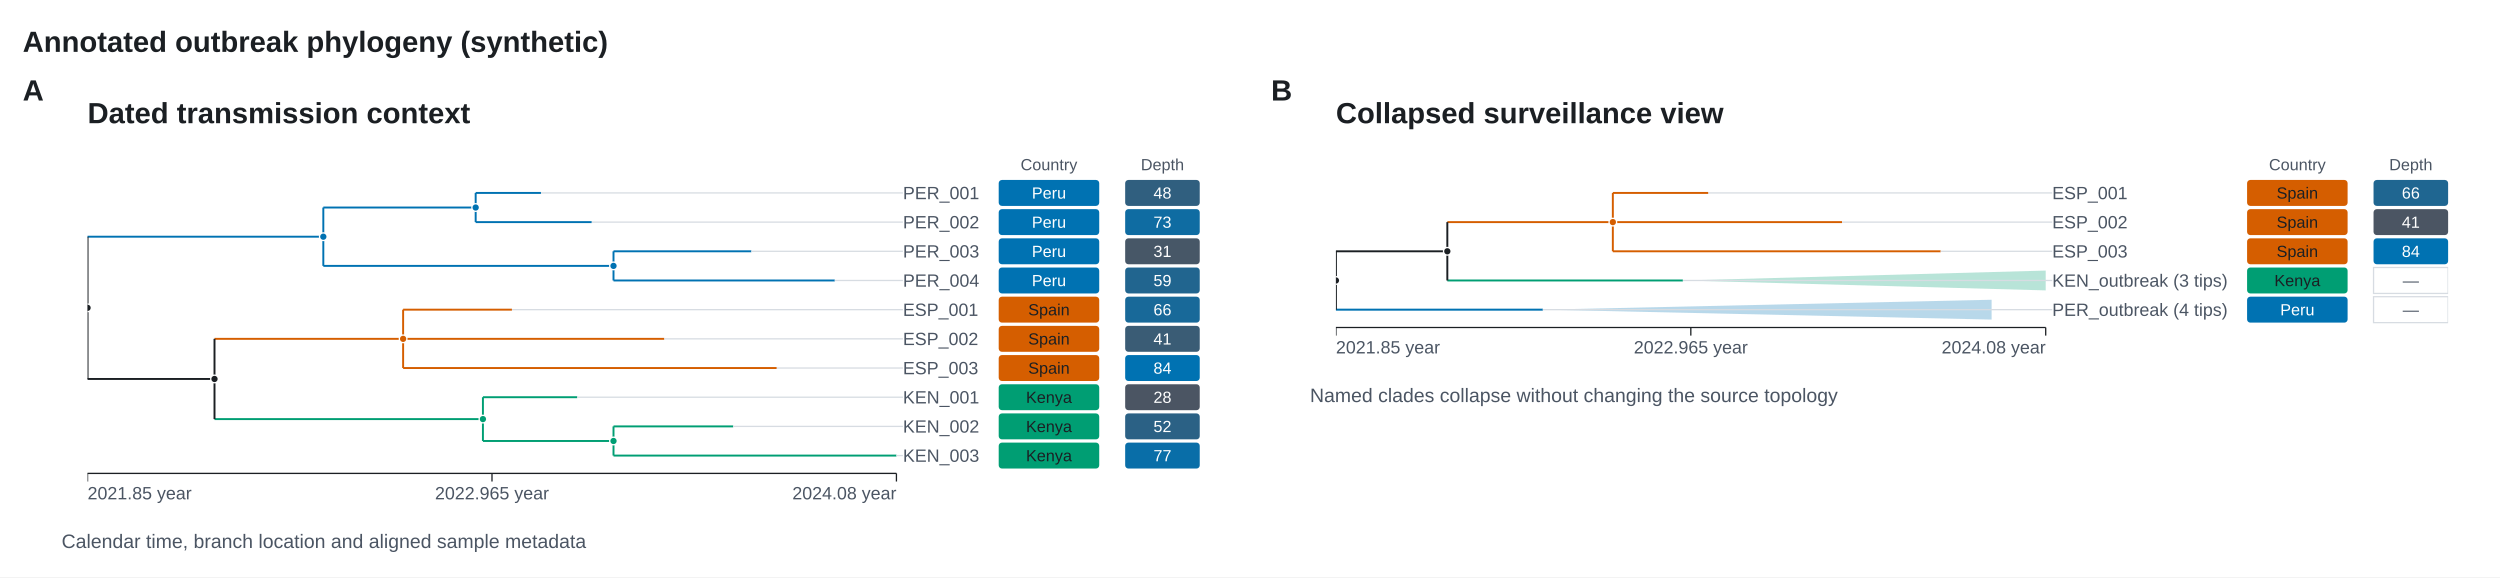
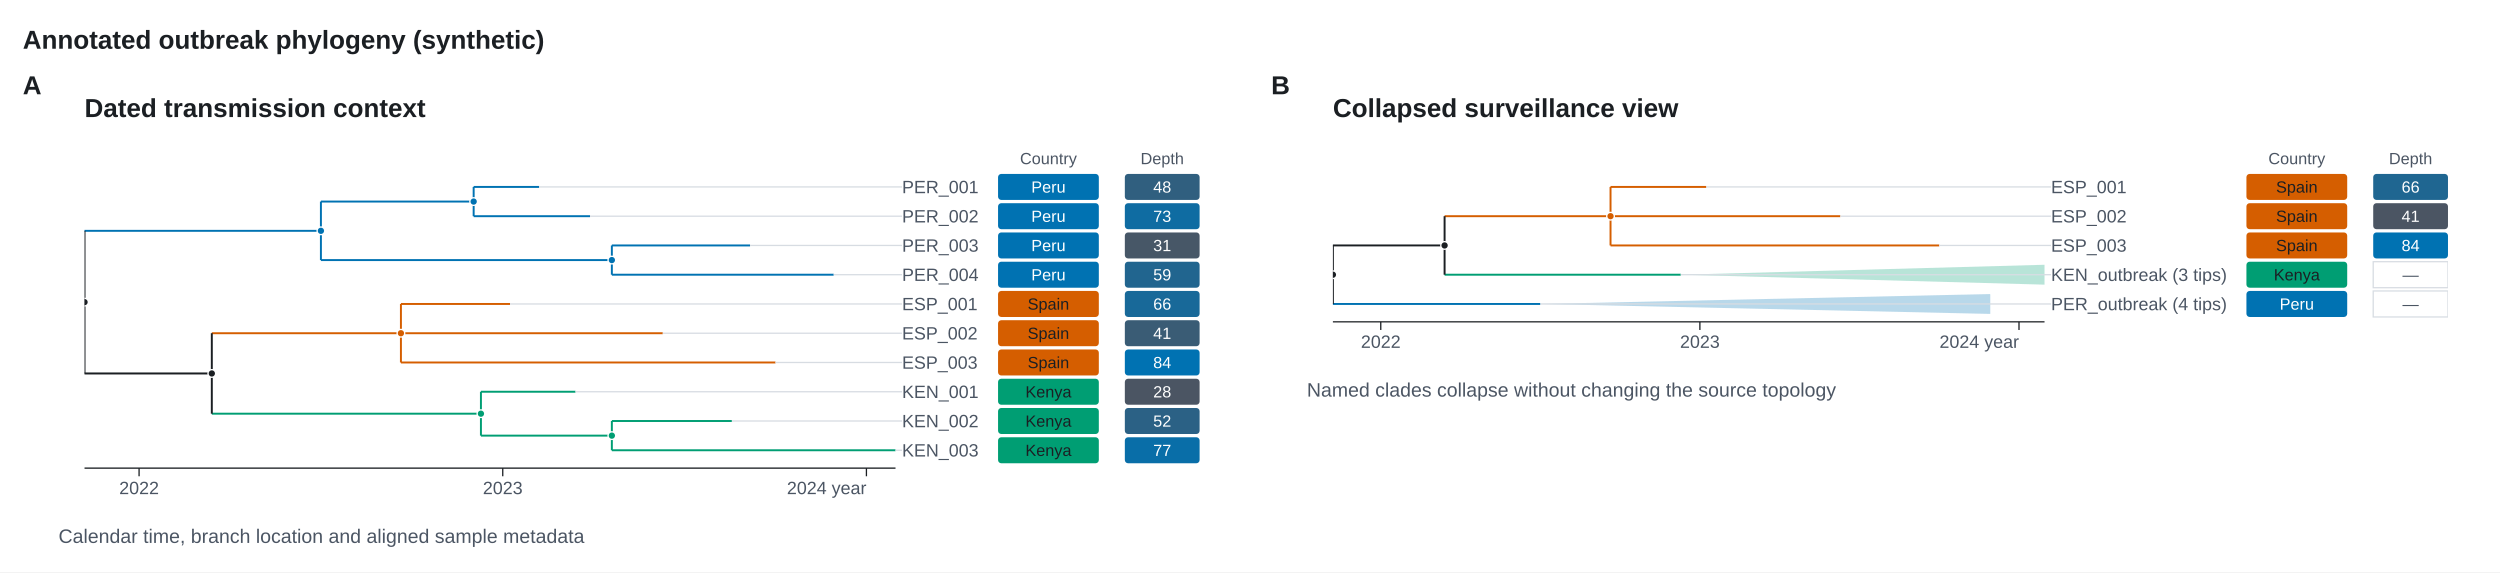
- <svg xmlns="http://www.w3.org/2000/svg" width="1542" height="356" viewBox="0 0 1542 356" font-family="Liberation Sans, Arial, Helvetica, sans-serif" role="img" aria-labelledby="karyon-title karyon-desc">
-   <rect x="0" y="0" width="1542" height="356" fill="#ffffff" />
-   <g transform="translate(38 44) scale(1)">
-     <svg width="720" height="282" viewBox="0 0 720 282" font-family="Liberation Sans, Arial, Helvetica, sans-serif">
+ <svg xmlns="http://www.w3.org/2000/svg" width="1538" height="352" viewBox="0 0 1538 352" font-family="Liberation Sans, Arial, Helvetica, sans-serif" role="img" aria-labelledby="karyon-title karyon-desc">
+   <rect x="0" y="0" width="1538" height="352" fill="#ffffff" />
+   <g transform="translate(36 42) scale(1)">
+     <svg width="720" height="280" viewBox="0 0 720 280" font-family="Liberation Sans, Arial, Helvetica, sans-serif">
      <defs>
        <clipPath id="p0-karyon-clip-0">
-           <rect x="16" y="44" width="686" height="224" />
+           <rect x="16" y="42" width="686" height="224" />
        </clipPath>
      </defs>
-       <rect x="0" y="0" width="720" height="282" fill="#ffffff" />
-       <text x="16" y="32" fill="#1b1f23" font-size="18" text-anchor="start" font-weight="bold">Dated transmission context</text>
+       <rect x="0" y="0" width="720" height="280" fill="#ffffff" />
+       <text x="16" y="30" fill="#1b1f23" font-size="16" text-anchor="start" font-weight="bold">Dated transmission context</text>
      <g clip-path="url(#p0-karyon-clip-0)">
        <g>
-           <line x1="16" y1="102" x2="161.425" y2="102" stroke="#0072b2" stroke-width="1.2" />
-         </g>
-         <g>
-           <line x1="161.425" y1="84" x2="255.392" y2="84" stroke="#0072b2" stroke-width="1.2" />
-         </g>
-         <g>
-           <line x1="255.392" y1="75" x2="295.664" y2="75" stroke="#0072b2" stroke-width="1.2" />
-         </g>
-         <g>
-           <line x1="255.392" y1="93" x2="326.986" y2="93" stroke="#0072b2" stroke-width="1.2" />
-         </g>
-         <g>
-           <line x1="161.425" y1="120" x2="340.41" y2="120" stroke="#0072b2" stroke-width="1.2" />
-         </g>
-         <g>
-           <line x1="340.41" y1="111" x2="425.428" y2="111" stroke="#0072b2" stroke-width="1.2" />
-         </g>
-         <g>
-           <line x1="340.41" y1="129" x2="476.886" y2="129" stroke="#0072b2" stroke-width="1.2" />
-         </g>
-         <line x1="16" y1="189.75" x2="94.306" y2="189.75" stroke="#1b1f23" stroke-width="1.2" />
-         <g>
-           <line x1="94.306" y1="165" x2="210.646" y2="165" stroke="#d55e00" stroke-width="1.2" />
-         </g>
-         <g>
-           <line x1="210.646" y1="147" x2="277.765" y2="147" stroke="#d55e00" stroke-width="1.2" />
-         </g>
-         <g>
-           <line x1="210.646" y1="165" x2="371.732" y2="165" stroke="#d55e00" stroke-width="1.2" />
-         </g>
-         <g>
-           <line x1="210.646" y1="183" x2="441.089" y2="183" stroke="#d55e00" stroke-width="1.2" />
-         </g>
-         <g>
-           <line x1="94.306" y1="214.5" x2="259.867" y2="214.5" stroke="#009e73" stroke-width="1.2" />
-         </g>
-         <g>
-           <line x1="259.867" y1="201" x2="318.037" y2="201" stroke="#009e73" stroke-width="1.2" />
-         </g>
-         <g>
-           <line x1="259.867" y1="228" x2="340.41" y2="228" stroke="#009e73" stroke-width="1.2" />
-         </g>
-         <g>
-           <line x1="340.41" y1="219" x2="414.241" y2="219" stroke="#009e73" stroke-width="1.2" />
-         </g>
-         <g>
-           <line x1="340.41" y1="237" x2="514.92" y2="237" stroke="#009e73" stroke-width="1.2" />
-         </g>
-         <line x1="16" y1="102" x2="16" y2="189.75" stroke="#1b1f23" stroke-width="1.2" />
-         <circle cx="16" cy="145.875" r="2.75" fill="#ffffff" />
-         <circle cx="16" cy="145.875" r="1.95" fill="#1b1f23" />
-         <g>
-           <line x1="161.425" y1="84" x2="161.425" y2="120" stroke="#0072b2" stroke-width="1.2" />
-         </g>
-         <circle cx="161.425" cy="102" r="2.75" fill="#ffffff" />
-         <circle cx="161.425" cy="102" r="1.95" fill="#0072b2" />
-         <g>
-           <line x1="255.392" y1="75" x2="255.392" y2="93" stroke="#0072b2" stroke-width="1.2" />
-         </g>
-         <circle cx="255.392" cy="84" r="2.75" fill="#ffffff" />
-         <circle cx="255.392" cy="84" r="1.95" fill="#0072b2" />
-         <g>
-           <line x1="340.41" y1="111" x2="340.41" y2="129" stroke="#0072b2" stroke-width="1.2" />
-         </g>
-         <circle cx="340.41" cy="120" r="2.75" fill="#ffffff" />
-         <circle cx="340.41" cy="120" r="1.95" fill="#0072b2" />
-         <line x1="94.306" y1="165" x2="94.306" y2="214.5" stroke="#1b1f23" stroke-width="1.2" />
-         <circle cx="94.306" cy="189.75" r="2.75" fill="#ffffff" />
-         <circle cx="94.306" cy="189.75" r="1.95" fill="#1b1f23" />
-         <g>
-           <line x1="210.646" y1="147" x2="210.646" y2="183" stroke="#d55e00" stroke-width="1.2" />
-         </g>
-         <circle cx="210.646" cy="165" r="2.75" fill="#ffffff" />
-         <circle cx="210.646" cy="165" r="1.95" fill="#d55e00" />
-         <g>
-           <line x1="259.867" y1="201" x2="259.867" y2="228" stroke="#009e73" stroke-width="1.2" />
-         </g>
-         <circle cx="259.867" cy="214.5" r="2.75" fill="#ffffff" />
-         <circle cx="259.867" cy="214.5" r="1.95" fill="#009e73" />
-         <g>
-           <line x1="340.41" y1="219" x2="340.41" y2="237" stroke="#009e73" stroke-width="1.2" />
-         </g>
-         <circle cx="340.41" cy="228" r="2.75" fill="#ffffff" />
-         <circle cx="340.41" cy="228" r="1.95" fill="#009e73" />
-         <line x1="295.664" y1="75" x2="518.92" y2="75" stroke="#d7dce2" stroke-width="0.8" />
-         <text x="518.92" y="78.85" fill="#4b5563" font-size="11" text-anchor="start">PER_001</text>
-         <line x1="326.986" y1="93" x2="518.92" y2="93" stroke="#d7dce2" stroke-width="0.8" />
-         <text x="518.92" y="96.85" fill="#4b5563" font-size="11" text-anchor="start">PER_002</text>
-         <line x1="425.428" y1="111" x2="518.92" y2="111" stroke="#d7dce2" stroke-width="0.8" />
-         <text x="518.92" y="114.85" fill="#4b5563" font-size="11" text-anchor="start">PER_003</text>
-         <line x1="476.886" y1="129" x2="518.92" y2="129" stroke="#d7dce2" stroke-width="0.8" />
-         <text x="518.92" y="132.85" fill="#4b5563" font-size="11" text-anchor="start">PER_004</text>
-         <line x1="277.765" y1="147" x2="518.92" y2="147" stroke="#d7dce2" stroke-width="0.8" />
-         <text x="518.92" y="150.85" fill="#4b5563" font-size="11" text-anchor="start">ESP_001</text>
-         <line x1="371.732" y1="165" x2="518.92" y2="165" stroke="#d7dce2" stroke-width="0.8" />
-         <text x="518.92" y="168.85" fill="#4b5563" font-size="11" text-anchor="start">ESP_002</text>
-         <line x1="441.089" y1="183" x2="518.92" y2="183" stroke="#d7dce2" stroke-width="0.8" />
-         <text x="518.92" y="186.85" fill="#4b5563" font-size="11" text-anchor="start">ESP_003</text>
-         <line x1="318.037" y1="201" x2="518.92" y2="201" stroke="#d7dce2" stroke-width="0.8" />
-         <text x="518.92" y="204.85" fill="#4b5563" font-size="11" text-anchor="start">KEN_001</text>
-         <line x1="414.241" y1="219" x2="518.92" y2="219" stroke="#d7dce2" stroke-width="0.8" />
-         <text x="518.92" y="222.85" fill="#4b5563" font-size="11" text-anchor="start">KEN_002</text>
-         <line x1="514.92" y1="237" x2="518.92" y2="237" stroke="#d7dce2" stroke-width="0.8" />
-         <text x="518.92" y="240.85" fill="#4b5563" font-size="11" text-anchor="start">KEN_003</text>
-         <text x="609" y="61" fill="#4b5563" font-size="10" text-anchor="middle">Country</text>
-         <g>
-           <rect x="578" y="67" width="62" height="16" rx="2" fill="#0072b2" />
-           <text x="609" y="78.5" fill="#ffffff" font-size="10" text-anchor="middle">Peru</text>
-         </g>
-         <g>
-           <rect x="578" y="85" width="62" height="16" rx="2" fill="#0072b2" />
-           <text x="609" y="96.5" fill="#ffffff" font-size="10" text-anchor="middle">Peru</text>
-         </g>
-         <g>
-           <rect x="578" y="103" width="62" height="16" rx="2" fill="#0072b2" />
-           <text x="609" y="114.5" fill="#ffffff" font-size="10" text-anchor="middle">Peru</text>
-         </g>
-         <g>
-           <rect x="578" y="121" width="62" height="16" rx="2" fill="#0072b2" />
-           <text x="609" y="132.5" fill="#ffffff" font-size="10" text-anchor="middle">Peru</text>
-         </g>
-         <g>
-           <rect x="578" y="139" width="62" height="16" rx="2" fill="#d55e00" />
-           <text x="609" y="150.5" fill="#1b1f23" font-size="10" text-anchor="middle">Spain</text>
-         </g>
-         <g>
-           <rect x="578" y="157" width="62" height="16" rx="2" fill="#d55e00" />
-           <text x="609" y="168.5" fill="#1b1f23" font-size="10" text-anchor="middle">Spain</text>
-         </g>
-         <g>
-           <rect x="578" y="175" width="62" height="16" rx="2" fill="#d55e00" />
-           <text x="609" y="186.5" fill="#1b1f23" font-size="10" text-anchor="middle">Spain</text>
-         </g>
-         <g>
-           <rect x="578" y="193" width="62" height="16" rx="2" fill="#009e73" />
-           <text x="609" y="204.5" fill="#1b1f23" font-size="10" text-anchor="middle">Kenya</text>
-         </g>
-         <g>
-           <rect x="578" y="211" width="62" height="16" rx="2" fill="#009e73" />
-           <text x="609" y="222.5" fill="#1b1f23" font-size="10" text-anchor="middle">Kenya</text>
-         </g>
-         <g>
-           <rect x="578" y="229" width="62" height="16" rx="2" fill="#009e73" />
-           <text x="609" y="240.5" fill="#1b1f23" font-size="10" text-anchor="middle">Kenya</text>
-         </g>
-         <text x="679" y="61" fill="#4b5563" font-size="10" text-anchor="middle">Depth</text>
-         <g>
-           <rect x="656" y="67" width="46" height="16" rx="2" fill="#305f7f" />
-           <text x="679" y="78.5" fill="#ffffff" font-size="10" text-anchor="middle">48</text>
-         </g>
-         <g>
-           <rect x="656" y="85" width="46" height="16" rx="2" fill="#0f6ca2" />
-           <text x="679" y="96.5" fill="#ffffff" font-size="10" text-anchor="middle">73</text>
-         </g>
-         <g>
-           <rect x="656" y="103" width="46" height="16" rx="2" fill="#475767" />
-           <text x="679" y="114.5" fill="#ffffff" font-size="10" text-anchor="middle">31</text>
-         </g>
-         <g>
-           <rect x="656" y="121" width="46" height="16" rx="2" fill="#21658f" />
-           <text x="679" y="132.5" fill="#ffffff" font-size="10" text-anchor="middle">59</text>
-         </g>
-         <g>
-           <rect x="656" y="139" width="46" height="16" rx="2" fill="#186999" />
-           <text x="679" y="150.5" fill="#ffffff" font-size="10" text-anchor="middle">66</text>
-         </g>
-         <g>
-           <rect x="656" y="157" width="46" height="16" rx="2" fill="#3a5c75" />
-           <text x="679" y="168.5" fill="#ffffff" font-size="10" text-anchor="middle">41</text>
-         </g>
-         <g>
-           <rect x="656" y="175" width="46" height="16" rx="2" fill="#0072b2" />
-           <text x="679" y="186.5" fill="#ffffff" font-size="10" text-anchor="middle">84</text>
-         </g>
-         <g>
-           <rect x="656" y="193" width="46" height="16" rx="2" fill="#4b5563" />
-           <text x="679" y="204.5" fill="#ffffff" font-size="10" text-anchor="middle">28</text>
-         </g>
-         <g>
-           <rect x="656" y="211" width="46" height="16" rx="2" fill="#2b6185" />
-           <text x="679" y="222.5" fill="#ffffff" font-size="10" text-anchor="middle">52</text>
-         </g>
-         <g>
-           <rect x="656" y="229" width="46" height="16" rx="2" fill="#096ea8" />
-           <text x="679" y="240.5" fill="#ffffff" font-size="10" text-anchor="middle">77</text>
-         </g>
-         <line x1="16" y1="248" x2="514.92" y2="248" stroke="#1b1f23" stroke-width="0.8" />
-         <line x1="16" y1="248" x2="16" y2="253" stroke="#1b1f23" stroke-width="0.8" />
-         <text x="16" y="264" fill="#4b5563" font-size="11" text-anchor="start">2021.85 year</text>
-         <line x1="265.46" y1="248" x2="265.46" y2="253" stroke="#1b1f23" stroke-width="0.8" />
-         <text x="265.46" y="264" fill="#4b5563" font-size="11" text-anchor="middle">2022.965 year</text>
-         <line x1="514.92" y1="248" x2="514.92" y2="253" stroke="#1b1f23" stroke-width="0.8" />
-         <text x="514.92" y="264" fill="#4b5563" font-size="11" text-anchor="end">2024.08 year</text>
+           <line x1="16" y1="100" x2="161.425" y2="100" stroke="#0072b2" stroke-width="1.2" />
+         </g>
+         <g>
+           <line x1="161.425" y1="82" x2="255.392" y2="82" stroke="#0072b2" stroke-width="1.2" />
+         </g>
+         <g>
+           <line x1="255.392" y1="73" x2="295.664" y2="73" stroke="#0072b2" stroke-width="1.2" />
+         </g>
+         <g>
+           <line x1="255.392" y1="91" x2="326.986" y2="91" stroke="#0072b2" stroke-width="1.2" />
+         </g>
+         <g>
+           <line x1="161.425" y1="118" x2="340.41" y2="118" stroke="#0072b2" stroke-width="1.2" />
+         </g>
+         <g>
+           <line x1="340.41" y1="109" x2="425.428" y2="109" stroke="#0072b2" stroke-width="1.2" />
+         </g>
+         <g>
+           <line x1="340.41" y1="127" x2="476.886" y2="127" stroke="#0072b2" stroke-width="1.2" />
+         </g>
+         <line x1="16" y1="187.75" x2="94.306" y2="187.75" stroke="#1b1f23" stroke-width="1.2" />
+         <g>
+           <line x1="94.306" y1="163" x2="210.646" y2="163" stroke="#d55e00" stroke-width="1.2" />
+         </g>
+         <g>
+           <line x1="210.646" y1="145" x2="277.765" y2="145" stroke="#d55e00" stroke-width="1.2" />
+         </g>
+         <g>
+           <line x1="210.646" y1="163" x2="371.732" y2="163" stroke="#d55e00" stroke-width="1.2" />
+         </g>
+         <g>
+           <line x1="210.646" y1="181" x2="441.089" y2="181" stroke="#d55e00" stroke-width="1.2" />
+         </g>
+         <g>
+           <line x1="94.306" y1="212.5" x2="259.867" y2="212.5" stroke="#009e73" stroke-width="1.2" />
+         </g>
+         <g>
+           <line x1="259.867" y1="199" x2="318.037" y2="199" stroke="#009e73" stroke-width="1.2" />
+         </g>
+         <g>
+           <line x1="259.867" y1="226" x2="340.41" y2="226" stroke="#009e73" stroke-width="1.2" />
+         </g>
+         <g>
+           <line x1="340.41" y1="217" x2="414.241" y2="217" stroke="#009e73" stroke-width="1.2" />
+         </g>
+         <g>
+           <line x1="340.41" y1="235" x2="514.92" y2="235" stroke="#009e73" stroke-width="1.2" />
+         </g>
+         <line x1="16" y1="100" x2="16" y2="187.75" stroke="#1b1f23" stroke-width="1.2" />
+         <circle cx="16" cy="143.875" r="2.75" fill="#ffffff" />
+         <circle cx="16" cy="143.875" r="1.95" fill="#1b1f23" />
+         <g>
+           <line x1="161.425" y1="82" x2="161.425" y2="118" stroke="#0072b2" stroke-width="1.2" />
+         </g>
+         <circle cx="161.425" cy="100" r="2.75" fill="#ffffff" />
+         <circle cx="161.425" cy="100" r="1.95" fill="#0072b2" />
+         <g>
+           <line x1="255.392" y1="73" x2="255.392" y2="91" stroke="#0072b2" stroke-width="1.2" />
+         </g>
+         <circle cx="255.392" cy="82" r="2.75" fill="#ffffff" />
+         <circle cx="255.392" cy="82" r="1.95" fill="#0072b2" />
+         <g>
+           <line x1="340.41" y1="109" x2="340.41" y2="127" stroke="#0072b2" stroke-width="1.2" />
+         </g>
+         <circle cx="340.41" cy="118" r="2.75" fill="#ffffff" />
+         <circle cx="340.41" cy="118" r="1.95" fill="#0072b2" />
+         <line x1="94.306" y1="163" x2="94.306" y2="212.5" stroke="#1b1f23" stroke-width="1.2" />
+         <circle cx="94.306" cy="187.75" r="2.75" fill="#ffffff" />
+         <circle cx="94.306" cy="187.75" r="1.95" fill="#1b1f23" />
+         <g>
+           <line x1="210.646" y1="145" x2="210.646" y2="181" stroke="#d55e00" stroke-width="1.2" />
+         </g>
+         <circle cx="210.646" cy="163" r="2.75" fill="#ffffff" />
+         <circle cx="210.646" cy="163" r="1.95" fill="#d55e00" />
+         <g>
+           <line x1="259.867" y1="199" x2="259.867" y2="226" stroke="#009e73" stroke-width="1.2" />
+         </g>
+         <circle cx="259.867" cy="212.5" r="2.75" fill="#ffffff" />
+         <circle cx="259.867" cy="212.5" r="1.95" fill="#009e73" />
+         <g>
+           <line x1="340.41" y1="217" x2="340.41" y2="235" stroke="#009e73" stroke-width="1.2" />
+         </g>
+         <circle cx="340.41" cy="226" r="2.75" fill="#ffffff" />
+         <circle cx="340.41" cy="226" r="1.95" fill="#009e73" />
+         <line x1="295.664" y1="73" x2="518.92" y2="73" stroke="#d7dce2" stroke-width="0.8" />
+         <text x="518.92" y="76.85" fill="#4b5563" font-size="11" text-anchor="start">PER_001</text>
+         <line x1="326.986" y1="91" x2="518.92" y2="91" stroke="#d7dce2" stroke-width="0.8" />
+         <text x="518.92" y="94.85" fill="#4b5563" font-size="11" text-anchor="start">PER_002</text>
+         <line x1="425.428" y1="109" x2="518.92" y2="109" stroke="#d7dce2" stroke-width="0.8" />
+         <text x="518.92" y="112.85" fill="#4b5563" font-size="11" text-anchor="start">PER_003</text>
+         <line x1="476.886" y1="127" x2="518.92" y2="127" stroke="#d7dce2" stroke-width="0.8" />
+         <text x="518.92" y="130.85" fill="#4b5563" font-size="11" text-anchor="start">PER_004</text>
+         <line x1="277.765" y1="145" x2="518.92" y2="145" stroke="#d7dce2" stroke-width="0.8" />
+         <text x="518.92" y="148.85" fill="#4b5563" font-size="11" text-anchor="start">ESP_001</text>
+         <line x1="371.732" y1="163" x2="518.92" y2="163" stroke="#d7dce2" stroke-width="0.8" />
+         <text x="518.92" y="166.85" fill="#4b5563" font-size="11" text-anchor="start">ESP_002</text>
+         <line x1="441.089" y1="181" x2="518.92" y2="181" stroke="#d7dce2" stroke-width="0.8" />
+         <text x="518.92" y="184.85" fill="#4b5563" font-size="11" text-anchor="start">ESP_003</text>
+         <line x1="318.037" y1="199" x2="518.92" y2="199" stroke="#d7dce2" stroke-width="0.8" />
+         <text x="518.92" y="202.85" fill="#4b5563" font-size="11" text-anchor="start">KEN_001</text>
+         <line x1="414.241" y1="217" x2="518.92" y2="217" stroke="#d7dce2" stroke-width="0.8" />
+         <text x="518.92" y="220.85" fill="#4b5563" font-size="11" text-anchor="start">KEN_002</text>
+         <line x1="514.92" y1="235" x2="518.92" y2="235" stroke="#d7dce2" stroke-width="0.8" />
+         <text x="518.92" y="238.85" fill="#4b5563" font-size="11" text-anchor="start">KEN_003</text>
+         <text x="609" y="59" fill="#4b5563" font-size="10" text-anchor="middle">Country</text>
+         <g>
+           <rect x="578" y="65" width="62" height="16" rx="2" fill="#0072b2" />
+           <text x="609" y="76.5" fill="#ffffff" font-size="10" text-anchor="middle">Peru</text>
+         </g>
+         <g>
+           <rect x="578" y="83" width="62" height="16" rx="2" fill="#0072b2" />
+           <text x="609" y="94.5" fill="#ffffff" font-size="10" text-anchor="middle">Peru</text>
+         </g>
+         <g>
+           <rect x="578" y="101" width="62" height="16" rx="2" fill="#0072b2" />
+           <text x="609" y="112.5" fill="#ffffff" font-size="10" text-anchor="middle">Peru</text>
+         </g>
+         <g>
+           <rect x="578" y="119" width="62" height="16" rx="2" fill="#0072b2" />
+           <text x="609" y="130.5" fill="#ffffff" font-size="10" text-anchor="middle">Peru</text>
+         </g>
+         <g>
+           <rect x="578" y="137" width="62" height="16" rx="2" fill="#d55e00" />
+           <text x="609" y="148.5" fill="#1b1f23" font-size="10" text-anchor="middle">Spain</text>
+         </g>
+         <g>
+           <rect x="578" y="155" width="62" height="16" rx="2" fill="#d55e00" />
+           <text x="609" y="166.5" fill="#1b1f23" font-size="10" text-anchor="middle">Spain</text>
+         </g>
+         <g>
+           <rect x="578" y="173" width="62" height="16" rx="2" fill="#d55e00" />
+           <text x="609" y="184.5" fill="#1b1f23" font-size="10" text-anchor="middle">Spain</text>
+         </g>
+         <g>
+           <rect x="578" y="191" width="62" height="16" rx="2" fill="#009e73" />
+           <text x="609" y="202.5" fill="#1b1f23" font-size="10" text-anchor="middle">Kenya</text>
+         </g>
+         <g>
+           <rect x="578" y="209" width="62" height="16" rx="2" fill="#009e73" />
+           <text x="609" y="220.5" fill="#1b1f23" font-size="10" text-anchor="middle">Kenya</text>
+         </g>
+         <g>
+           <rect x="578" y="227" width="62" height="16" rx="2" fill="#009e73" />
+           <text x="609" y="238.5" fill="#1b1f23" font-size="10" text-anchor="middle">Kenya</text>
+         </g>
+         <text x="679" y="59" fill="#4b5563" font-size="10" text-anchor="middle">Depth</text>
+         <g>
+           <rect x="656" y="65" width="46" height="16" rx="2" fill="#305f7f" />
+           <text x="679" y="76.5" fill="#ffffff" font-size="10" text-anchor="middle">48</text>
+         </g>
+         <g>
+           <rect x="656" y="83" width="46" height="16" rx="2" fill="#0f6ca2" />
+           <text x="679" y="94.5" fill="#ffffff" font-size="10" text-anchor="middle">73</text>
+         </g>
+         <g>
+           <rect x="656" y="101" width="46" height="16" rx="2" fill="#475767" />
+           <text x="679" y="112.5" fill="#ffffff" font-size="10" text-anchor="middle">31</text>
+         </g>
+         <g>
+           <rect x="656" y="119" width="46" height="16" rx="2" fill="#21658f" />
+           <text x="679" y="130.5" fill="#ffffff" font-size="10" text-anchor="middle">59</text>
+         </g>
+         <g>
+           <rect x="656" y="137" width="46" height="16" rx="2" fill="#186999" />
+           <text x="679" y="148.5" fill="#ffffff" font-size="10" text-anchor="middle">66</text>
+         </g>
+         <g>
+           <rect x="656" y="155" width="46" height="16" rx="2" fill="#3a5c75" />
+           <text x="679" y="166.5" fill="#ffffff" font-size="10" text-anchor="middle">41</text>
+         </g>
+         <g>
+           <rect x="656" y="173" width="46" height="16" rx="2" fill="#0072b2" />
+           <text x="679" y="184.5" fill="#ffffff" font-size="10" text-anchor="middle">84</text>
+         </g>
+         <g>
+           <rect x="656" y="191" width="46" height="16" rx="2" fill="#4b5563" />
+           <text x="679" y="202.5" fill="#ffffff" font-size="10" text-anchor="middle">28</text>
+         </g>
+         <g>
+           <rect x="656" y="209" width="46" height="16" rx="2" fill="#2b6185" />
+           <text x="679" y="220.5" fill="#ffffff" font-size="10" text-anchor="middle">52</text>
+         </g>
+         <g>
+           <rect x="656" y="227" width="46" height="16" rx="2" fill="#096ea8" />
+           <text x="679" y="238.5" fill="#ffffff" font-size="10" text-anchor="middle">77</text>
+         </g>
+         <line x1="16" y1="246" x2="514.92" y2="246" stroke="#1b1f23" stroke-width="0.8" />
+         <line x1="49.56" y1="246" x2="49.56" y2="251" stroke="#1b1f23" stroke-width="0.8" />
+         <text x="49.56" y="262" fill="#4b5563" font-size="11" text-anchor="middle">2022</text>
+         <line x1="273.291" y1="246" x2="273.291" y2="251" stroke="#1b1f23" stroke-width="0.8" />
+         <text x="273.291" y="262" fill="#4b5563" font-size="11" text-anchor="middle">2023</text>
+         <line x1="497.022" y1="246" x2="497.022" y2="251" stroke="#1b1f23" stroke-width="0.8" />
+         <text x="497.022" y="262" fill="#4b5563" font-size="11" text-anchor="end">2024 year</text>
      </g>
    </svg>
  </g>
-   <g transform="translate(808 44) scale(1)">
-     <svg width="720" height="192" viewBox="0 0 720 192" font-family="Liberation Sans, Arial, Helvetica, sans-serif">
+   <g transform="translate(804 42) scale(1)">
+     <svg width="720" height="190" viewBox="0 0 720 190" font-family="Liberation Sans, Arial, Helvetica, sans-serif">
      <defs>
        <clipPath id="p1-karyon-clip-0">
-           <rect x="16" y="44" width="686" height="134" />
+           <rect x="16" y="42" width="686" height="134" />
        </clipPath>
      </defs>
-       <rect x="0" y="0" width="720" height="192" fill="#ffffff" />
-       <text x="16" y="32" fill="#1b1f23" font-size="18" text-anchor="start" font-weight="bold">Collapsed surveillance view</text>
+       <rect x="0" y="0" width="720" height="190" fill="#ffffff" />
+       <text x="16" y="30" fill="#1b1f23" font-size="16" text-anchor="start" font-weight="bold">Collapsed surveillance view</text>
      <g clip-path="url(#p1-karyon-clip-0)">
        <g>
-           <line x1="16" y1="147" x2="143.608" y2="147" stroke="#0072b2" stroke-width="1.2" />
-         </g>
-         <line x1="16" y1="111" x2="84.712" y2="111" stroke="#1b1f23" stroke-width="1.2" />
-         <g>
-           <line x1="84.712" y1="93" x2="186.798" y2="93" stroke="#d55e00" stroke-width="1.2" />
-         </g>
-         <g>
-           <line x1="186.798" y1="75" x2="245.694" y2="75" stroke="#d55e00" stroke-width="1.2" />
-         </g>
-         <g>
-           <line x1="186.798" y1="93" x2="328.148" y2="93" stroke="#d55e00" stroke-width="1.2" />
-         </g>
-         <g>
-           <line x1="186.798" y1="111" x2="389.007" y2="111" stroke="#d55e00" stroke-width="1.2" />
-         </g>
-         <g>
-           <line x1="84.712" y1="129" x2="229.989" y2="129" stroke="#009e73" stroke-width="1.2" />
-         </g>
-         <line x1="16" y1="111" x2="16" y2="147" stroke="#1b1f23" stroke-width="1.2" />
-         <circle cx="16" cy="129" r="2.75" fill="#ffffff" />
-         <circle cx="16" cy="129" r="1.95" fill="#1b1f23" />
-         <line x1="84.712" y1="93" x2="84.712" y2="129" stroke="#1b1f23" stroke-width="1.2" />
-         <circle cx="84.712" cy="111" r="2.75" fill="#ffffff" />
-         <circle cx="84.712" cy="111" r="1.95" fill="#1b1f23" />
-         <g>
-           <line x1="186.798" y1="75" x2="186.798" y2="111" stroke="#d55e00" stroke-width="1.2" />
-         </g>
-         <circle cx="186.798" cy="93" r="2.75" fill="#ffffff" />
-         <circle cx="186.798" cy="93" r="1.95" fill="#d55e00" />
-         <g>
-           <path d="M 229.989 129 L 453.793 122.88 L 453.793 135.12 Z" fill="#009e73" fill-opacity="0.28" />
-         </g>
-         <g>
-           <path d="M 143.608 147 L 420.419 140.88 L 420.419 153.12 Z" fill="#0072b2" fill-opacity="0.28" />
-         </g>
-         <line x1="245.694" y1="75" x2="457.793" y2="75" stroke="#d7dce2" stroke-width="0.8" />
-         <text x="457.793" y="78.85" fill="#4b5563" font-size="11" text-anchor="start">ESP_001</text>
-         <line x1="328.148" y1="93" x2="457.793" y2="93" stroke="#d7dce2" stroke-width="0.8" />
-         <text x="457.793" y="96.85" fill="#4b5563" font-size="11" text-anchor="start">ESP_002</text>
-         <line x1="389.007" y1="111" x2="457.793" y2="111" stroke="#d7dce2" stroke-width="0.8" />
-         <text x="457.793" y="114.85" fill="#4b5563" font-size="11" text-anchor="start">ESP_003</text>
-         <line x1="229.989" y1="129" x2="457.793" y2="129" stroke="#d7dce2" stroke-width="0.8" />
-         <text x="457.793" y="132.85" fill="#4b5563" font-size="11" text-anchor="start">KEN_outbreak (3 tips)</text>
-         <line x1="143.608" y1="147" x2="457.793" y2="147" stroke="#d7dce2" stroke-width="0.8" />
-         <text x="457.793" y="150.85" fill="#4b5563" font-size="11" text-anchor="start">PER_outbreak (4 tips)</text>
-         <text x="609" y="61" fill="#4b5563" font-size="10" text-anchor="middle">Country</text>
-         <g>
-           <rect x="578" y="67" width="62" height="16" rx="2" fill="#d55e00" />
-           <text x="609" y="78.5" fill="#1b1f23" font-size="10" text-anchor="middle">Spain</text>
-         </g>
-         <g>
-           <rect x="578" y="85" width="62" height="16" rx="2" fill="#d55e00" />
-           <text x="609" y="96.5" fill="#1b1f23" font-size="10" text-anchor="middle">Spain</text>
-         </g>
-         <g>
-           <rect x="578" y="103" width="62" height="16" rx="2" fill="#d55e00" />
-           <text x="609" y="114.5" fill="#1b1f23" font-size="10" text-anchor="middle">Spain</text>
-         </g>
-         <g>
-           <rect x="578" y="121" width="62" height="16" rx="2" fill="#009e73" />
-           <text x="609" y="132.5" fill="#1b1f23" font-size="10" text-anchor="middle">Kenya</text>
-         </g>
-         <g>
-           <rect x="578" y="139" width="62" height="16" rx="2" fill="#0072b2" />
-           <text x="609" y="150.5" fill="#ffffff" font-size="10" text-anchor="middle">Peru</text>
-         </g>
-         <text x="679" y="61" fill="#4b5563" font-size="10" text-anchor="middle">Depth</text>
-         <g>
-           <rect x="656" y="67" width="46" height="16" rx="2" fill="#1f6691" />
-           <text x="679" y="78.5" fill="#ffffff" font-size="10" text-anchor="middle">66</text>
-         </g>
-         <g>
-           <rect x="656" y="85" width="46" height="16" rx="2" fill="#4b5563" />
-           <text x="679" y="96.5" fill="#ffffff" font-size="10" text-anchor="middle">41</text>
-         </g>
-         <g>
-           <rect x="656" y="103" width="46" height="16" rx="2" fill="#0072b2" />
-           <text x="679" y="114.5" fill="#ffffff" font-size="10" text-anchor="middle">84</text>
-         </g>
-         <g>
-           <rect x="656" y="121" width="46" height="16" fill="none" stroke="#d7dce2" stroke-width="0.8" />
-           <text x="679" y="132.5" fill="#4b5563" font-size="10" text-anchor="middle">—</text>
-         </g>
-         <g>
-           <rect x="656" y="139" width="46" height="16" fill="none" stroke="#d7dce2" stroke-width="0.8" />
-           <text x="679" y="150.5" fill="#4b5563" font-size="10" text-anchor="middle">—</text>
-         </g>
-         <line x1="16" y1="158" x2="453.793" y2="158" stroke="#1b1f23" stroke-width="0.8" />
-         <line x1="16" y1="158" x2="16" y2="163" stroke="#1b1f23" stroke-width="0.8" />
-         <text x="16" y="174" fill="#4b5563" font-size="11" text-anchor="start">2021.85 year</text>
-         <line x1="234.897" y1="158" x2="234.897" y2="163" stroke="#1b1f23" stroke-width="0.8" />
-         <text x="234.897" y="174" fill="#4b5563" font-size="11" text-anchor="middle">2022.965 year</text>
-         <line x1="453.793" y1="158" x2="453.793" y2="163" stroke="#1b1f23" stroke-width="0.8" />
-         <text x="453.793" y="174" fill="#4b5563" font-size="11" text-anchor="end">2024.08 year</text>
+           <line x1="16" y1="145" x2="143.608" y2="145" stroke="#0072b2" stroke-width="1.2" />
+         </g>
+         <line x1="16" y1="109" x2="84.712" y2="109" stroke="#1b1f23" stroke-width="1.2" />
+         <g>
+           <line x1="84.712" y1="91" x2="186.798" y2="91" stroke="#d55e00" stroke-width="1.2" />
+         </g>
+         <g>
+           <line x1="186.798" y1="73" x2="245.694" y2="73" stroke="#d55e00" stroke-width="1.2" />
+         </g>
+         <g>
+           <line x1="186.798" y1="91" x2="328.148" y2="91" stroke="#d55e00" stroke-width="1.2" />
+         </g>
+         <g>
+           <line x1="186.798" y1="109" x2="389.007" y2="109" stroke="#d55e00" stroke-width="1.2" />
+         </g>
+         <g>
+           <line x1="84.712" y1="127" x2="229.989" y2="127" stroke="#009e73" stroke-width="1.2" />
+         </g>
+         <line x1="16" y1="109" x2="16" y2="145" stroke="#1b1f23" stroke-width="1.2" />
+         <circle cx="16" cy="127" r="2.75" fill="#ffffff" />
+         <circle cx="16" cy="127" r="1.95" fill="#1b1f23" />
+         <line x1="84.712" y1="91" x2="84.712" y2="127" stroke="#1b1f23" stroke-width="1.2" />
+         <circle cx="84.712" cy="109" r="2.75" fill="#ffffff" />
+         <circle cx="84.712" cy="109" r="1.95" fill="#1b1f23" />
+         <g>
+           <line x1="186.798" y1="73" x2="186.798" y2="109" stroke="#d55e00" stroke-width="1.2" />
+         </g>
+         <circle cx="186.798" cy="91" r="2.75" fill="#ffffff" />
+         <circle cx="186.798" cy="91" r="1.95" fill="#d55e00" />
+         <g>
+           <path d="M 229.989 127 L 453.793 120.88 L 453.793 133.12 Z" fill="#009e73" fill-opacity="0.28" />
+         </g>
+         <g>
+           <path d="M 143.608 145 L 420.419 138.88 L 420.419 151.12 Z" fill="#0072b2" fill-opacity="0.28" />
+         </g>
+         <line x1="245.694" y1="73" x2="457.793" y2="73" stroke="#d7dce2" stroke-width="0.8" />
+         <text x="457.793" y="76.85" fill="#4b5563" font-size="11" text-anchor="start">ESP_001</text>
+         <line x1="328.148" y1="91" x2="457.793" y2="91" stroke="#d7dce2" stroke-width="0.8" />
+         <text x="457.793" y="94.85" fill="#4b5563" font-size="11" text-anchor="start">ESP_002</text>
+         <line x1="389.007" y1="109" x2="457.793" y2="109" stroke="#d7dce2" stroke-width="0.8" />
+         <text x="457.793" y="112.85" fill="#4b5563" font-size="11" text-anchor="start">ESP_003</text>
+         <line x1="229.989" y1="127" x2="457.793" y2="127" stroke="#d7dce2" stroke-width="0.8" />
+         <text x="457.793" y="130.85" fill="#4b5563" font-size="11" text-anchor="start">KEN_outbreak (3 tips)</text>
+         <line x1="143.608" y1="145" x2="457.793" y2="145" stroke="#d7dce2" stroke-width="0.8" />
+         <text x="457.793" y="148.85" fill="#4b5563" font-size="11" text-anchor="start">PER_outbreak (4 tips)</text>
+         <text x="609" y="59" fill="#4b5563" font-size="10" text-anchor="middle">Country</text>
+         <g>
+           <rect x="578" y="65" width="62" height="16" rx="2" fill="#d55e00" />
+           <text x="609" y="76.5" fill="#1b1f23" font-size="10" text-anchor="middle">Spain</text>
+         </g>
+         <g>
+           <rect x="578" y="83" width="62" height="16" rx="2" fill="#d55e00" />
+           <text x="609" y="94.5" fill="#1b1f23" font-size="10" text-anchor="middle">Spain</text>
+         </g>
+         <g>
+           <rect x="578" y="101" width="62" height="16" rx="2" fill="#d55e00" />
+           <text x="609" y="112.5" fill="#1b1f23" font-size="10" text-anchor="middle">Spain</text>
+         </g>
+         <g>
+           <rect x="578" y="119" width="62" height="16" rx="2" fill="#009e73" />
+           <text x="609" y="130.5" fill="#1b1f23" font-size="10" text-anchor="middle">Kenya</text>
+         </g>
+         <g>
+           <rect x="578" y="137" width="62" height="16" rx="2" fill="#0072b2" />
+           <text x="609" y="148.5" fill="#ffffff" font-size="10" text-anchor="middle">Peru</text>
+         </g>
+         <text x="679" y="59" fill="#4b5563" font-size="10" text-anchor="middle">Depth</text>
+         <g>
+           <rect x="656" y="65" width="46" height="16" rx="2" fill="#1f6691" />
+           <text x="679" y="76.5" fill="#ffffff" font-size="10" text-anchor="middle">66</text>
+         </g>
+         <g>
+           <rect x="656" y="83" width="46" height="16" rx="2" fill="#4b5563" />
+           <text x="679" y="94.5" fill="#ffffff" font-size="10" text-anchor="middle">41</text>
+         </g>
+         <g>
+           <rect x="656" y="101" width="46" height="16" rx="2" fill="#0072b2" />
+           <text x="679" y="112.5" fill="#ffffff" font-size="10" text-anchor="middle">84</text>
+         </g>
+         <g>
+           <rect x="656" y="119" width="46" height="16" fill="none" stroke="#d7dce2" stroke-width="0.8" />
+           <text x="679" y="130.5" fill="#4b5563" font-size="10" text-anchor="middle">—</text>
+         </g>
+         <g>
+           <rect x="656" y="137" width="46" height="16" fill="none" stroke="#d7dce2" stroke-width="0.8" />
+           <text x="679" y="148.5" fill="#4b5563" font-size="10" text-anchor="middle">—</text>
+         </g>
+         <line x1="16" y1="156" x2="453.793" y2="156" stroke="#1b1f23" stroke-width="0.8" />
+         <line x1="45.448" y1="156" x2="45.448" y2="161" stroke="#1b1f23" stroke-width="0.8" />
+         <text x="45.448" y="172" fill="#4b5563" font-size="11" text-anchor="middle">2022</text>
+         <line x1="241.768" y1="156" x2="241.768" y2="161" stroke="#1b1f23" stroke-width="0.8" />
+         <text x="241.768" y="172" fill="#4b5563" font-size="11" text-anchor="middle">2023</text>
+         <line x1="438.087" y1="156" x2="438.087" y2="161" stroke="#1b1f23" stroke-width="0.8" />
+         <text x="438.087" y="172" fill="#4b5563" font-size="11" text-anchor="end">2024 year</text>
      </g>
    </svg>
  </g>
-   <text x="14" y="32" fill="#1b1f23" font-size="18" text-anchor="start" font-weight="bold">Annotated outbreak phylogeny (synthetic)</text>
-   <text x="14" y="62" fill="#1b1f23" font-size="18" text-anchor="start" font-weight="bold">A</text>
-   <text x="38" y="338" fill="#4b5563" font-size="12" text-anchor="start">Calendar time, branch location and aligned sample metadata</text>
-   <text x="784" y="62" fill="#1b1f23" font-size="18" text-anchor="start" font-weight="bold">B</text>
-   <text x="808" y="248" fill="#4b5563" font-size="12" text-anchor="start">Named clades collapse without changing the source topology</text>
+   <text x="14" y="30" fill="#1b1f23" font-size="16" text-anchor="start" font-weight="bold">Annotated outbreak phylogeny (synthetic)</text>
+   <text x="14" y="58" fill="#1b1f23" font-size="16" text-anchor="start" font-weight="bold">A</text>
+   <text x="36" y="334" fill="#4b5563" font-size="12" text-anchor="start">Calendar time, branch location and aligned sample metadata</text>
+   <text x="782" y="58" fill="#1b1f23" font-size="16" text-anchor="start" font-weight="bold">B</text>
+   <text x="804" y="244" fill="#4b5563" font-size="12" text-anchor="start">Named clades collapse without changing the source topology</text>
</svg>
